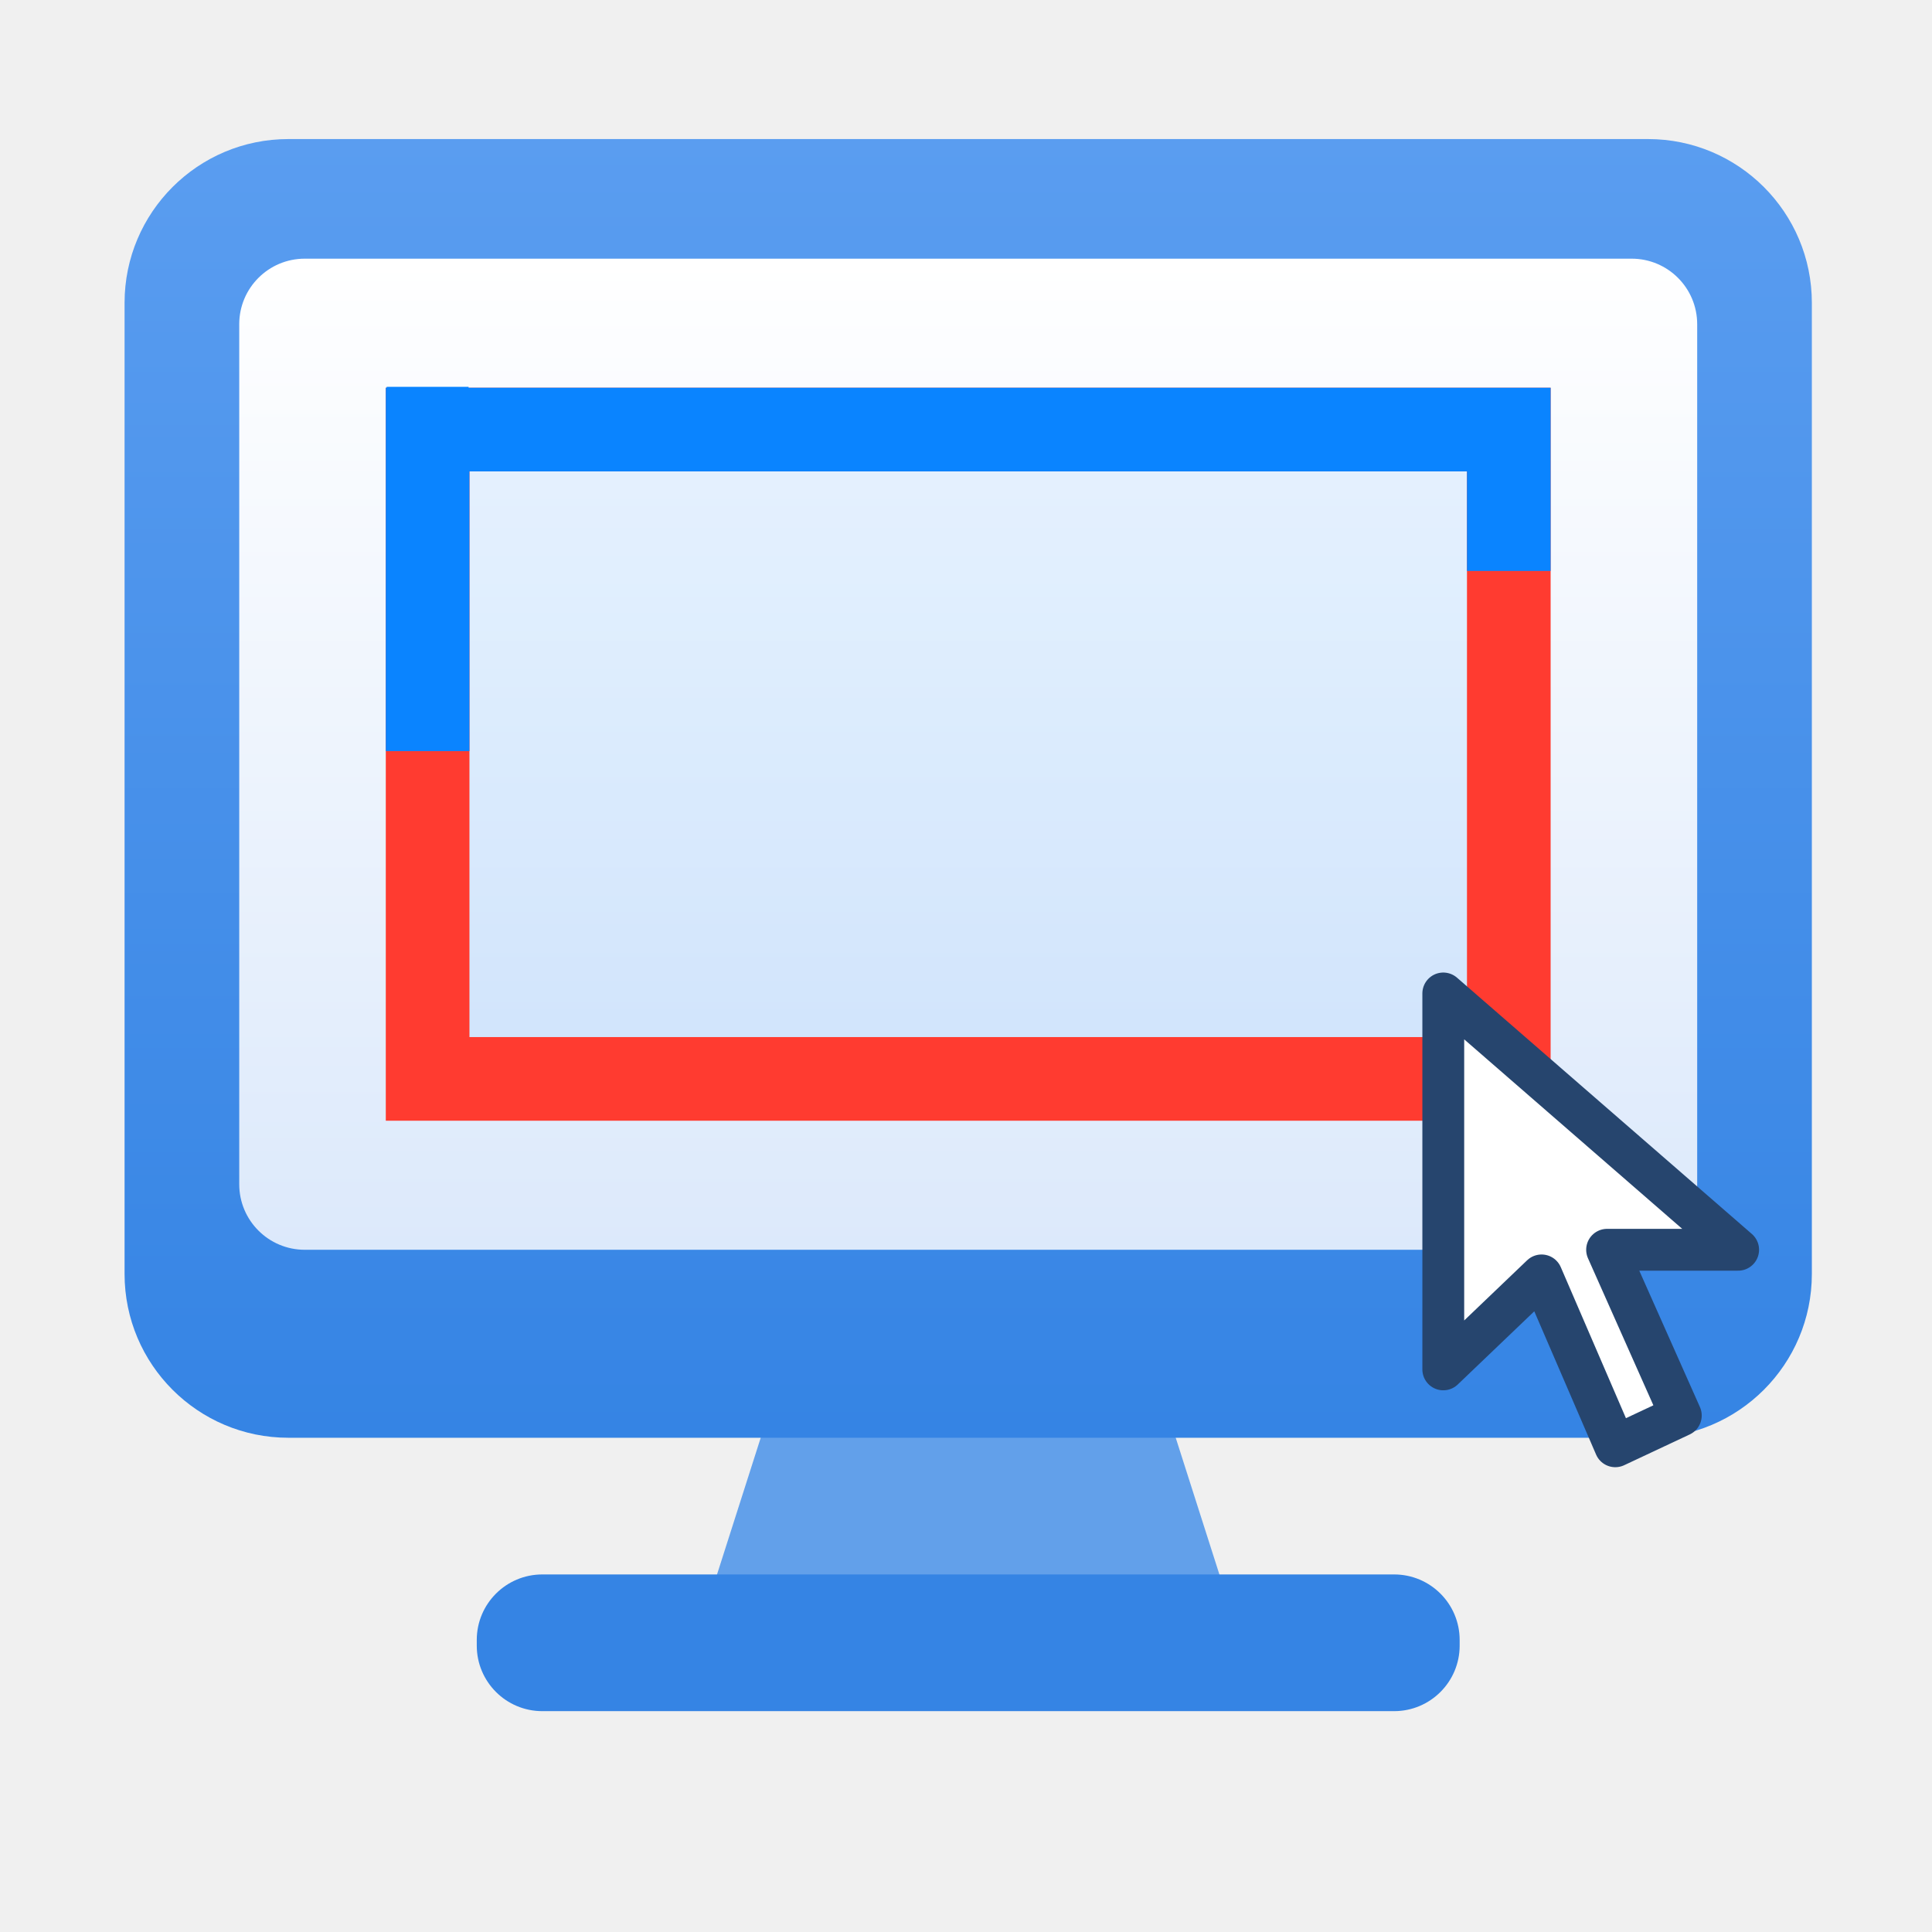
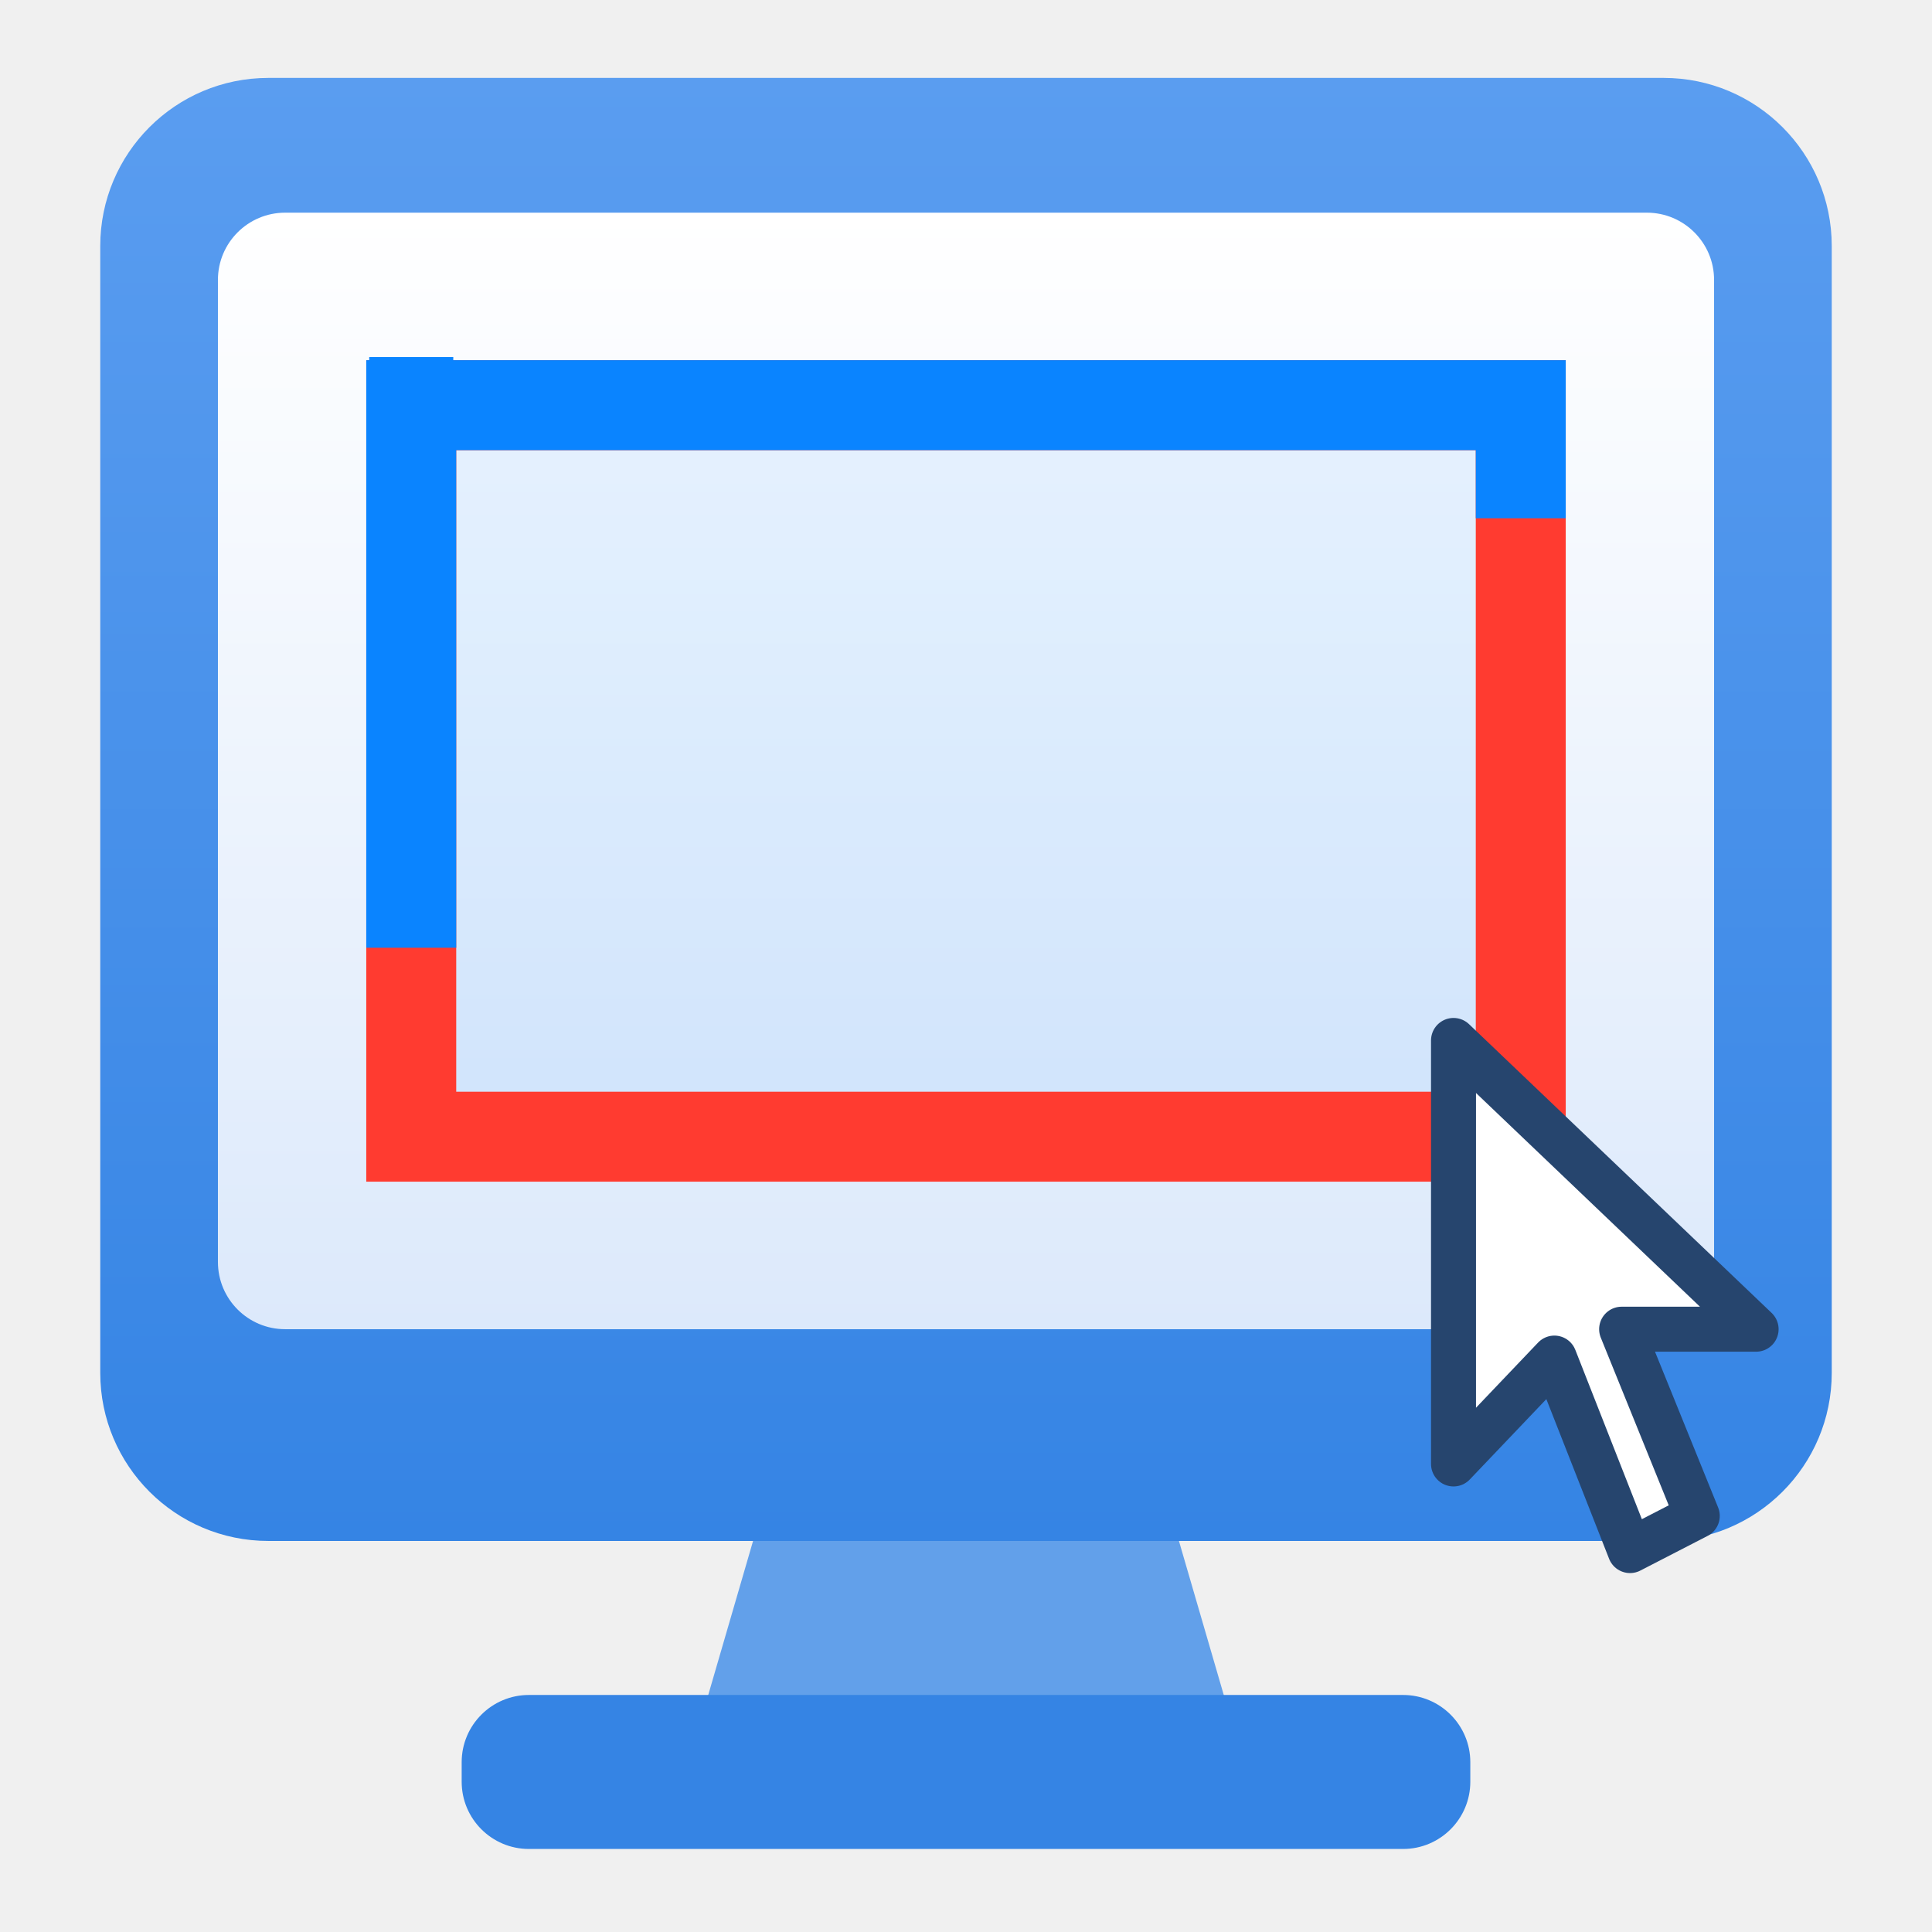
<svg xmlns="http://www.w3.org/2000/svg" width="128" height="128" viewBox="0 0 128 128" version="1.1" id="svg10">
  <defs id="defs4">
-     <linearGradient id="body" x1="10.737" y1="20.955" x2="10.737" y2="109.431" gradientTransform="matrix(1.263477,0,0,0.9724873,-5.313643,-11.16566)" gradientUnits="userSpaceOnUse">
+     <linearGradient id="body" x1="10.737" y1="20.955" x2="10.737" y2="109.431" gradientTransform="matrix(1.296583,0,0,1.095556,-7.280132,-17.79493)" gradientUnits="userSpaceOnUse">
      <stop offset="0" stop-color="#5a9df0" id="stop1" />
      <stop offset="1" stop-color="#3584e4" id="stop2" />
    </linearGradient>
-     <linearGradient id="screen" x1="15.742" y1="30.969" x2="15.742" y2="102.816" gradientTransform="matrix(1.344424,0,0,0.9139338,-5.313643,-11.16566)" gradientUnits="userSpaceOnUse">
+     <linearGradient id="screen" x1="15.742" y1="30.969" x2="15.742" y2="102.816" gradientTransform="matrix(1.379652,0,0,1.029593,-7.280132,-17.79493)" gradientUnits="userSpaceOnUse">
      <stop offset="0" stop-color="#ffffff" id="stop3" />
      <stop offset="1" stop-color="#dce9fb" id="stop4" />
    </linearGradient>
  </defs>
-   <path d="m 51.123,92.99 h 26.048 l 4.341,13.586 H 46.781 Z" fill="#62a0ea" id="path4" style="stroke-width:1.108" />
-   <rect x="31.587" y="104.311" width="65.119" height="9.057" rx="4.341" fill="#3584e4" id="rect4" style="stroke-width:1.108" />
-   <rect x="8.253" y="9.213" width="111.787" height="86.042" rx="10.853" fill="url(#body)" id="rect5" style="fill:url(#body);stroke-width:1.108" />
-   <rect x="15.85" y="17.138" width="96.593" height="65.663" rx="4.341" fill="url(#screen)" id="rect6" style="fill:url(#screen);stroke-width:1.108" />
-   <rect x="28.331" y="28.459" width="71.631" height="43.021" fill="#0a84ff" fill-opacity="0.08" id="rect7" style="stroke-width:1.108" />
-   <rect x="28.331" y="28.459" width="71.631" height="43.021" fill="none" stroke="#ff3b30" stroke-width="5.542" id="rect8" />
-   <rect x="28.331" y="28.459" width="71.631" height="43.021" fill="none" stroke="#0a84ff" stroke-width="5.542" stroke-dasharray="81, 127" id="rect9" />
-   <rect x="25.618" y="25.629" width="5.427" height="5.661" fill="#0a84ff" id="rect10" style="stroke-width:1.108" />
-   <path d="m 95.621,65.819 v 24.907 l 6.512,-6.227 4.884,11.321 4.341,-2.038 -4.884,-10.982 h 8.683 z" fill="#ffffff" stroke="#26456e" stroke-width="2.771" stroke-linejoin="round" id="path10" />
+   <path d="m 50.635,99.542 h 26.73 l 4.455,15.305 H 46.18 Z" fill="#62a0ea" id="path4" style="stroke-width:1.192" />
+   <rect x="30.587" y="112.296" width="66.825" height="10.203" rx="4.455" fill="#3584e4" id="rect4" style="stroke-width:1.192" />
+   <rect x="6.642" y="5.162" width="114.716" height="96.93" rx="11.138" fill="url(#body)" id="rect5" style="fill:url(#body);stroke-width:1.192" />
+   <rect x="14.438" y="14.09" width="99.124" height="73.973" rx="4.455" fill="url(#screen)" id="rect6" style="fill:url(#screen);stroke-width:1.192" />
+   <rect x="27.246" y="26.844" width="73.508" height="48.465" fill="#0a84ff" fill-opacity="0.08" id="rect7" style="stroke-width:1.192" />
+   <rect x="27.246" y="26.844" width="73.508" height="48.465" fill="none" stroke="#ff3b30" stroke-width="5.959" id="rect8" />
+   <rect x="27.246" y="26.844" width="73.508" height="48.465" fill="none" stroke="#0a84ff" stroke-width="5.959" stroke-dasharray="81, 127" id="rect9" />
+   <rect x="24.462" y="23.656" width="5.569" height="6.377" fill="#0a84ff" id="rect10" style="stroke-width:1.192" />
+   <path d="m 96.299,68.932 v 28.059 l 6.683,-7.015 5.012,12.754 4.455,-2.296 -5.012,-12.371 h 8.91 z" fill="#ffffff" stroke="#26456e" stroke-width="2.98" stroke-linejoin="round" id="path10" />
</svg>
